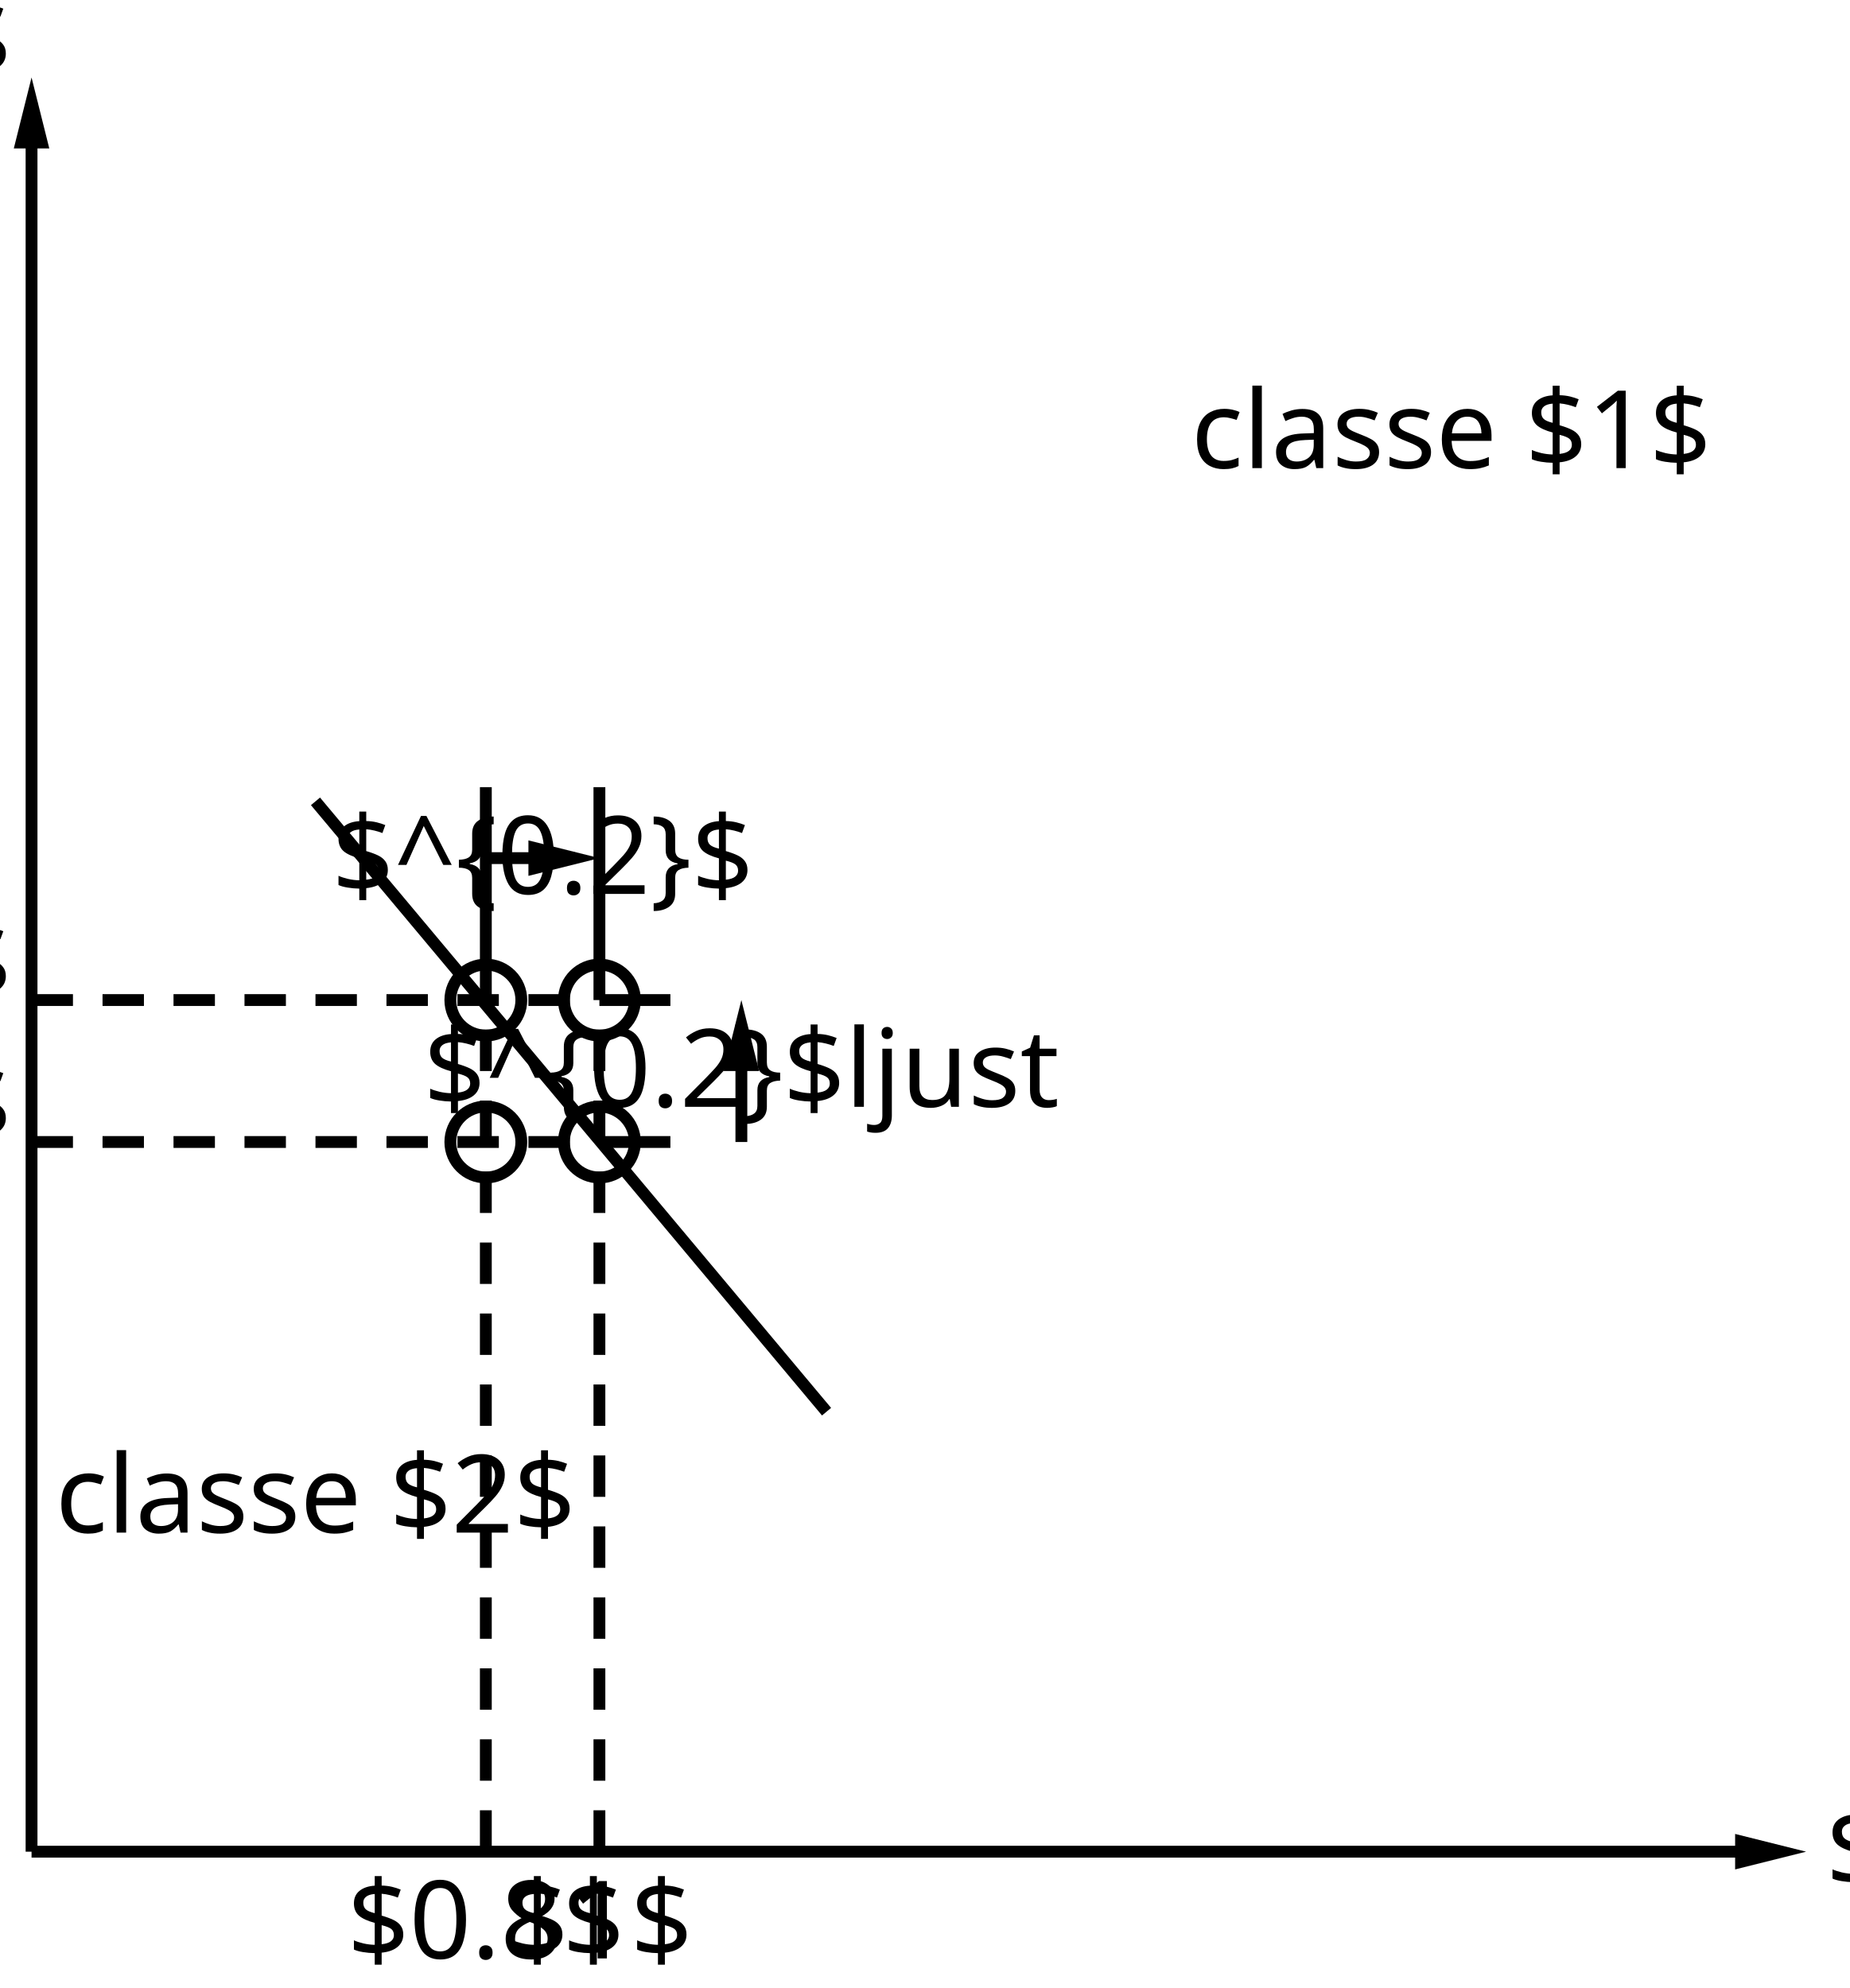
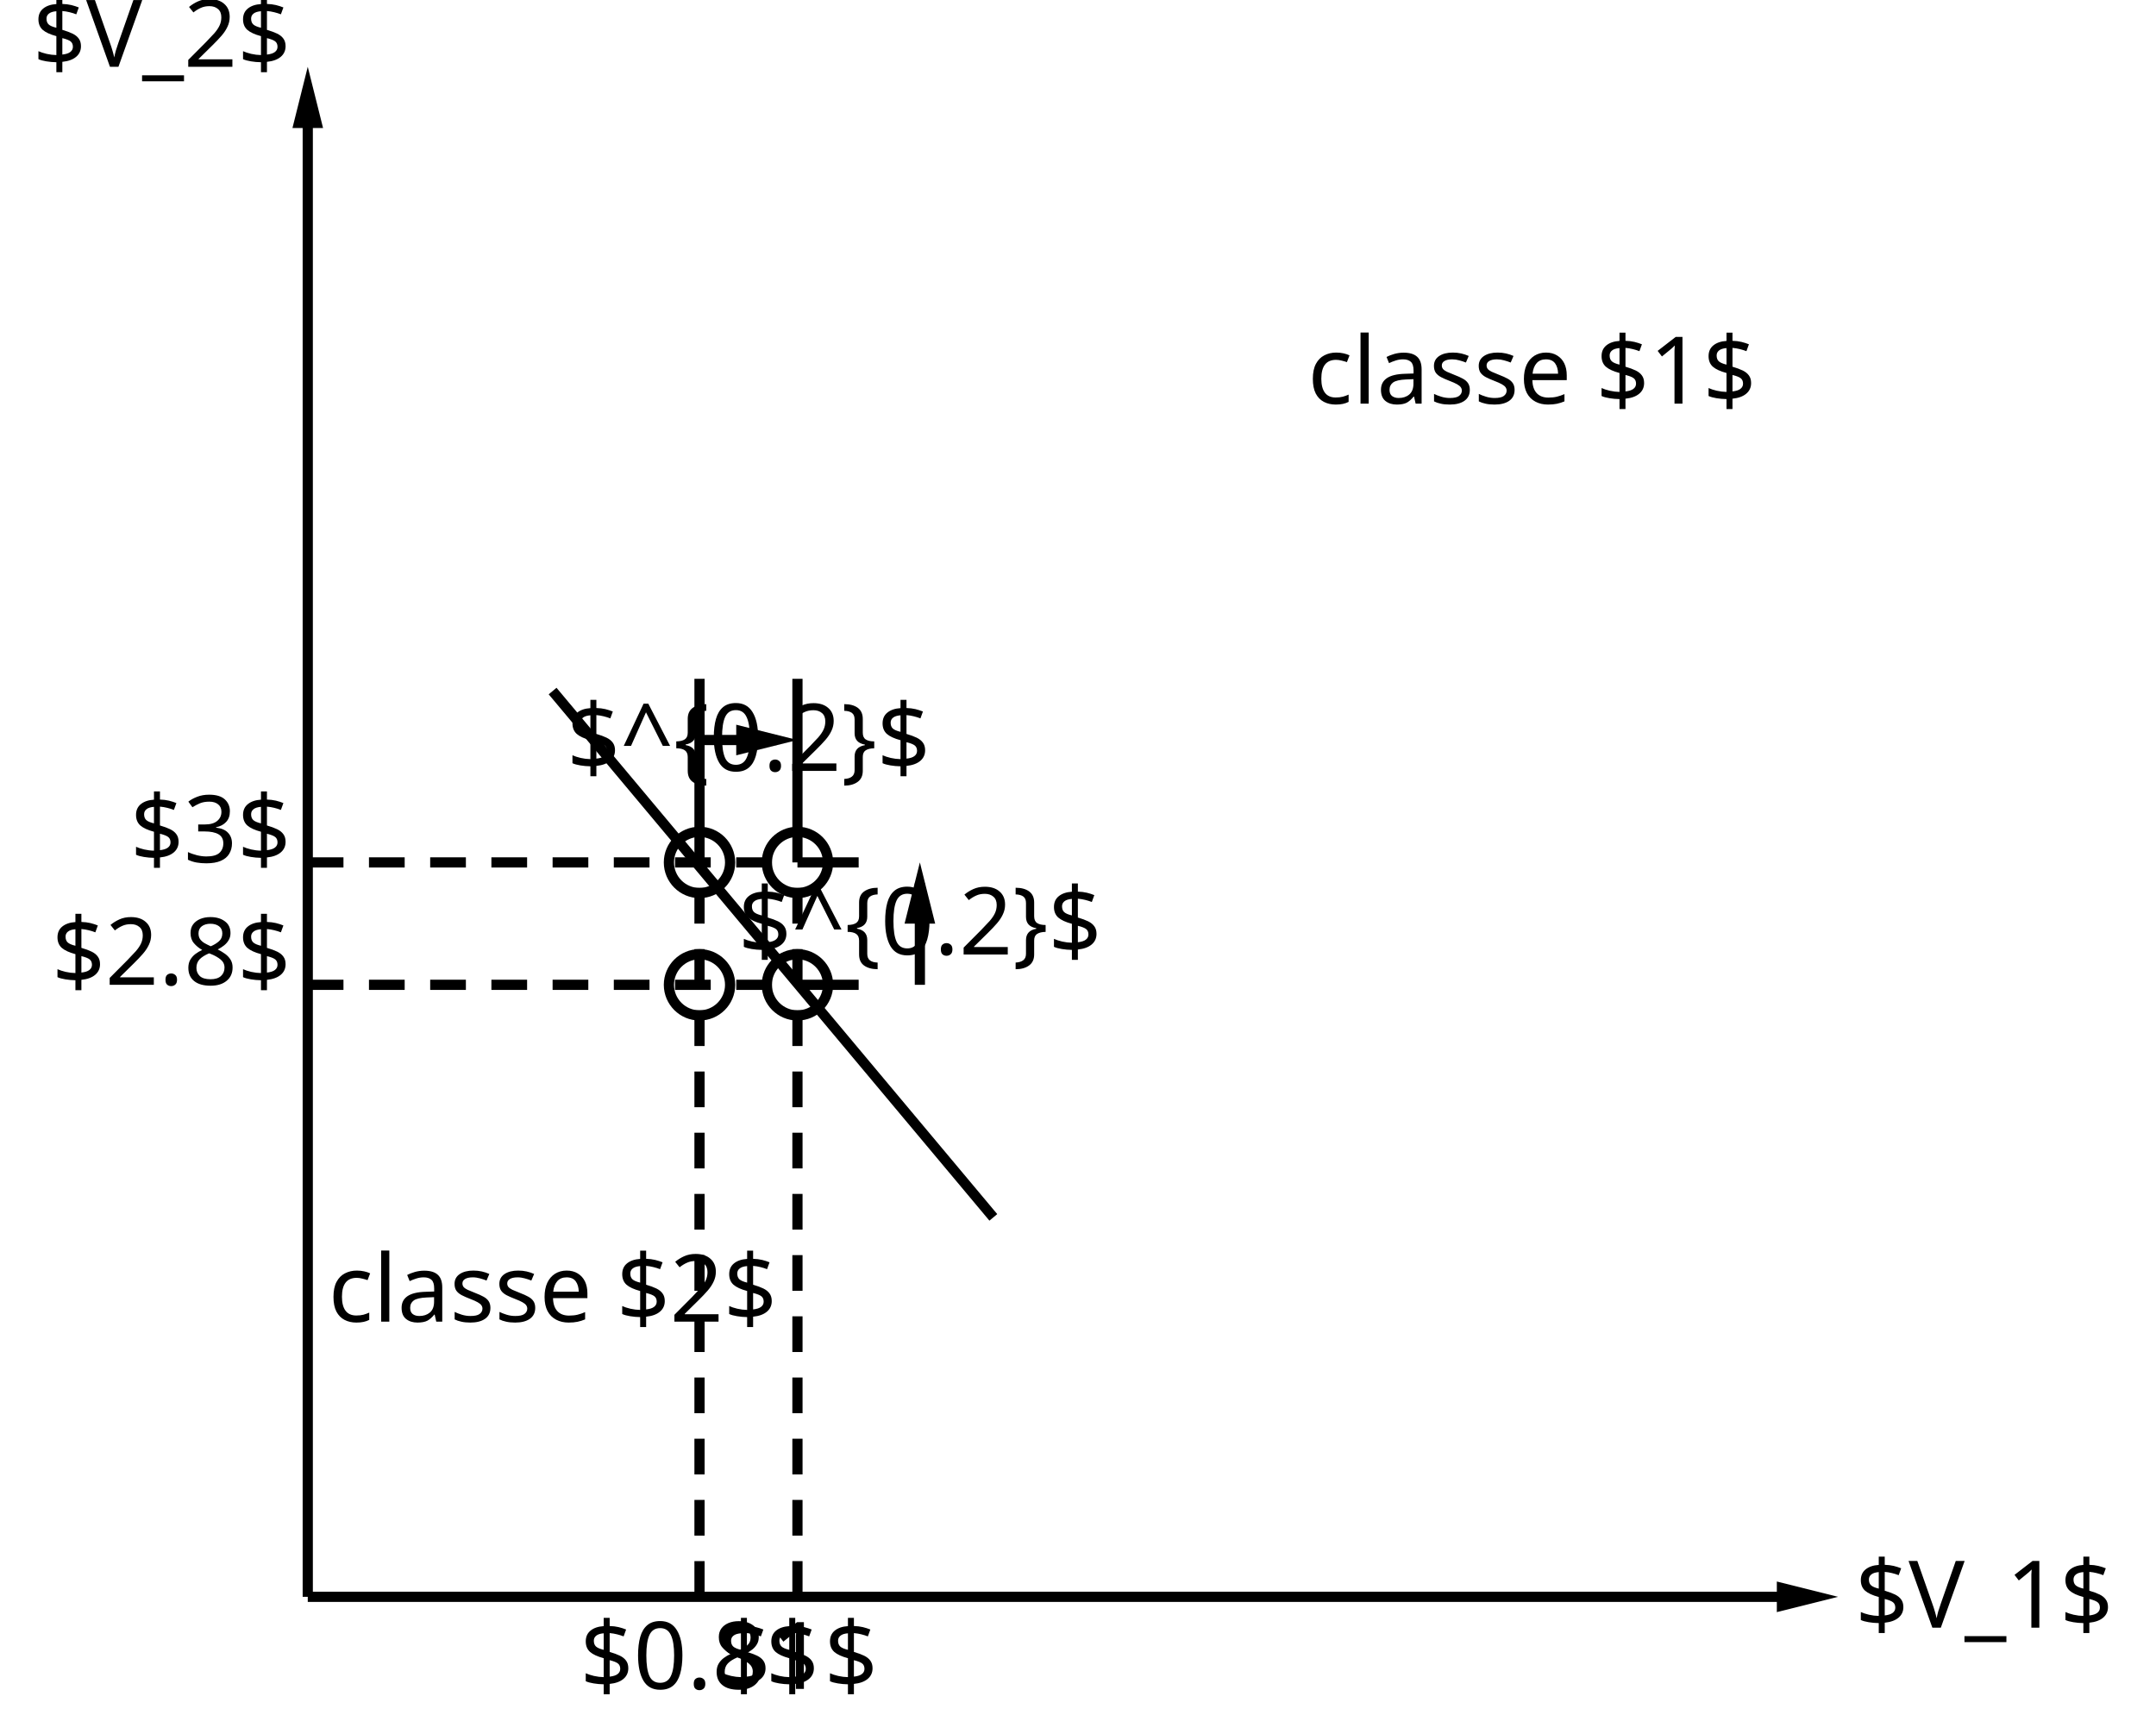
- <svg xmlns="http://www.w3.org/2000/svg" width="250.133" height="268.92" viewBox="0 0 250.133 268.92" font-family="sans-serif" font-size="14.667" fill="none">
+ <svg xmlns="http://www.w3.org/2000/svg" width="338.133" height="268.92" viewBox="0 0 338.133 268.92" font-family="sans-serif" font-size="14.667" fill="none">
  <g id="s0">
-     <line x1="4.267" y1="250.48" x2="240.968" y2="250.48" stroke="black" stroke-width="1.6" />
-     <polygon stroke-width="0" points="234.667,248.08 244.267,250.48 234.667,252.88" fill="black" />
+     <line x1="48.267" y1="250.48" x2="284.968" y2="250.48" stroke="black" stroke-width="1.6" />
+     <polygon stroke-width="0" points="278.667,248.08 288.267,250.48 278.667,252.88" fill="black" />
  </g>
  <g id="s1">
-     <text font-size="11pt" stroke-width="0.267" fill="black" x="246.933" y="255.32" text-anchor="start">$V_1$</text>
+     <text font-size="11pt" stroke-width="0.267" fill="black" x="290.933" y="255.32" text-anchor="start">$V_1$</text>
  </g>
  <g id="s2">
-     <line x1="4.267" y1="250.48" x2="4.267" y2="13.778" stroke="black" stroke-width="1.6" />
-     <polygon stroke-width="0" points="1.867,20.08 4.267,10.48 6.667,20.08" fill="black" />
+     <line x1="48.267" y1="250.48" x2="48.267" y2="13.778" stroke="black" stroke-width="1.6" />
+     <polygon stroke-width="0" points="45.867,20.08 48.267,10.48 50.667,20.08" fill="black" />
  </g>
  <g id="s3">
-     <text font-size="11pt" stroke-width="0.267" fill="black" x="1.6" y="10.48" text-anchor="end">$V_2$</text>
+     <text font-size="11pt" stroke-width="0.267" fill="black" x="45.6" y="10.48" text-anchor="end">$V_2$</text>
  </g>
  <g id="s4">
</g>
  <g id="s5">
-     <text font-size="11pt" stroke-width="0.267" fill="black" x="1.6" y="154.48" text-anchor="end">$2.8$</text>
+     <text font-size="11pt" stroke-width="0.267" fill="black" x="45.6" y="154.48" text-anchor="end">$2.8$</text>
  </g>
  <g id="s6">
</g>
  <g id="s7">
-     <text font-size="11pt" stroke-width="0.267" fill="black" x="1.6" y="135.28" text-anchor="end">$3$</text>
+     <text font-size="11pt" stroke-width="0.267" fill="black" x="45.6" y="135.28" text-anchor="end">$3$</text>
  </g>
  <g id="s8">
-     <text font-size="11pt" stroke-width="0.267" fill="black" x="65.707" y="264.92" text-anchor="middle">$0.8$</text>
+     <text font-size="11pt" stroke-width="0.267" fill="black" x="109.707" y="264.92" text-anchor="middle">$0.8$</text>
  </g>
  <g id="s9">
-     <text font-size="11pt" stroke-width="0.267" fill="black" x="81.067" y="264.92" text-anchor="middle">$1$</text>
+     <text font-size="11pt" stroke-width="0.267" fill="black" x="125.067" y="264.92" text-anchor="middle">$1$</text>
  </g>
  <g id="s10">
-     <line x1="81.067" y1="250.48" x2="81.067" y2="135.28" stroke="black" stroke-width="1.6" stroke-dasharray="5.6,4" />
+     <line x1="125.067" y1="250.48" x2="125.067" y2="135.28" stroke="black" stroke-width="1.6" stroke-dasharray="5.6,4" />
  </g>
  <g id="s11">
-     <line x1="4.267" y1="135.28" x2="81.067" y2="135.28" stroke="black" stroke-width="1.6" stroke-dasharray="5.6,4" />
+     <line x1="48.267" y1="135.28" x2="125.067" y2="135.28" stroke="black" stroke-width="1.6" stroke-dasharray="5.6,4" />
  </g>
  <g id="s12">
-     <circle cx="81.067" cy="135.28" r="4.8" fill="none" stroke="black" stroke-width="1.6" />
+     <circle cx="125.067" cy="135.28" r="4.8" fill="none" stroke="black" stroke-width="1.6" />
  </g>
  <g id="s13">
-     <line x1="4.267" y1="154.48" x2="81.067" y2="154.48" stroke="black" stroke-width="1.6" stroke-dasharray="5.6,4" />
+     <line x1="48.267" y1="154.48" x2="125.067" y2="154.48" stroke="black" stroke-width="1.6" stroke-dasharray="5.6,4" />
  </g>
  <g id="s14">
-     <circle cx="81.067" cy="154.48" r="4.8" fill="none" stroke="black" stroke-width="1.6" />
+     <circle cx="125.067" cy="154.48" r="4.8" fill="none" stroke="black" stroke-width="1.6" />
  </g>
  <g id="s15">
-     <line x1="65.707" y1="250.48" x2="65.707" y2="135.28" stroke="black" stroke-width="1.6" stroke-dasharray="5.6,4" />
+     <line x1="109.707" y1="250.48" x2="109.707" y2="135.28" stroke="black" stroke-width="1.6" stroke-dasharray="5.6,4" />
  </g>
  <g id="s16">
-     <circle cx="65.707" cy="135.28" r="4.8" fill="none" stroke="black" stroke-width="1.6" />
+     <circle cx="109.707" cy="135.28" r="4.8" fill="none" stroke="black" stroke-width="1.6" />
  </g>
  <g id="s17">
</g>
  <g id="s18">
-     <line x1="81.067" y1="154.48" x2="90.667" y2="154.48" stroke="black" stroke-width="1.6" />
+     <line x1="125.067" y1="154.48" x2="134.667" y2="154.48" stroke="black" stroke-width="1.6" />
  </g>
  <g id="s19">
-     <line x1="81.067" y1="135.28" x2="90.667" y2="135.28" stroke="black" stroke-width="1.6" />
+     <line x1="125.067" y1="135.28" x2="134.667" y2="135.28" stroke="black" stroke-width="1.6" />
  </g>
  <g id="s20">
-     <line x1="100.267" y1="154.48" x2="100.267" y2="138.578" stroke="black" stroke-width="1.6" />
-     <polygon stroke-width="0" points="97.867,144.88 100.267,135.28 102.667,144.88" fill="black" />
+     <line x1="144.267" y1="154.48" x2="144.267" y2="138.578" stroke="black" stroke-width="1.6" />
+     <polygon stroke-width="0" points="141.867,144.88 144.267,135.28 146.667,144.88" fill="black" />
  </g>
  <g id="s21">
-     <text font-size="11pt" stroke-width="0.267" fill="black" x="100.267" y="149.72" text-anchor="middle">$^{0.2}$ljust</text>
+     <text font-size="11pt" stroke-width="0.267" fill="black" x="144.267" y="149.72" text-anchor="middle">$^{0.2}$</text>
  </g>
  <g id="s22">
</g>
  <g id="s23">
-     <line x1="65.707" y1="135.28" x2="65.707" y2="106.48" stroke="black" stroke-width="1.6" />
+     <line x1="109.707" y1="135.28" x2="109.707" y2="106.48" stroke="black" stroke-width="1.6" />
  </g>
  <g id="s24">
-     <line x1="81.067" y1="135.28" x2="81.067" y2="106.48" stroke="black" stroke-width="1.6" />
+     <line x1="125.067" y1="135.28" x2="125.067" y2="106.48" stroke="black" stroke-width="1.6" />
  </g>
  <g id="s25">
-     <line x1="65.707" y1="116.08" x2="77.768" y2="116.08" stroke="black" stroke-width="1.6" />
-     <polygon stroke-width="0" points="71.467,113.68 81.067,116.08 71.467,118.48" fill="black" />
+     <line x1="109.707" y1="116.08" x2="121.768" y2="116.08" stroke="black" stroke-width="1.6" />
+     <polygon stroke-width="0" points="115.467,113.68 125.067,116.08 115.467,118.48" fill="black" />
  </g>
  <g id="s26">
-     <text font-size="11pt" stroke-width="0.267" fill="black" x="73.387" y="120.92" text-anchor="middle">$^{0.2}$</text>
+     <text font-size="11pt" stroke-width="0.267" fill="black" x="117.387" y="120.92" text-anchor="middle">$^{0.2}$</text>
  </g>
  <g id="s27">
-     <line x1="42.667" y1="108.4" x2="111.787" y2="190.96" stroke="black" stroke-width="1.6" />
+     <line x1="86.667" y1="108.4" x2="155.787" y2="190.96" stroke="black" stroke-width="1.6" />
  </g>
  <g id="s28">
-     <circle cx="65.707" cy="154.48" r="4.8" fill="none" stroke="black" stroke-width="1.6" />
+     <circle cx="109.707" cy="154.48" r="4.8" fill="none" stroke="black" stroke-width="1.6" />
  </g>
  <g id="s29">
-     <text font-size="11pt" stroke-width="0.267" fill="black" x="196.267" y="63.32" text-anchor="middle">classe $1$</text>
+     <text font-size="11pt" stroke-width="0.267" fill="black" x="240.267" y="63.32" text-anchor="middle">classe $1$</text>
  </g>
  <g id="s30">
-     <text font-size="11pt" stroke-width="0.267" fill="black" x="42.667" y="207.32" text-anchor="middle">classe $2$</text>
+     <text font-size="11pt" stroke-width="0.267" fill="black" x="86.667" y="207.32" text-anchor="middle">classe $2$</text>
  </g>
</svg>
